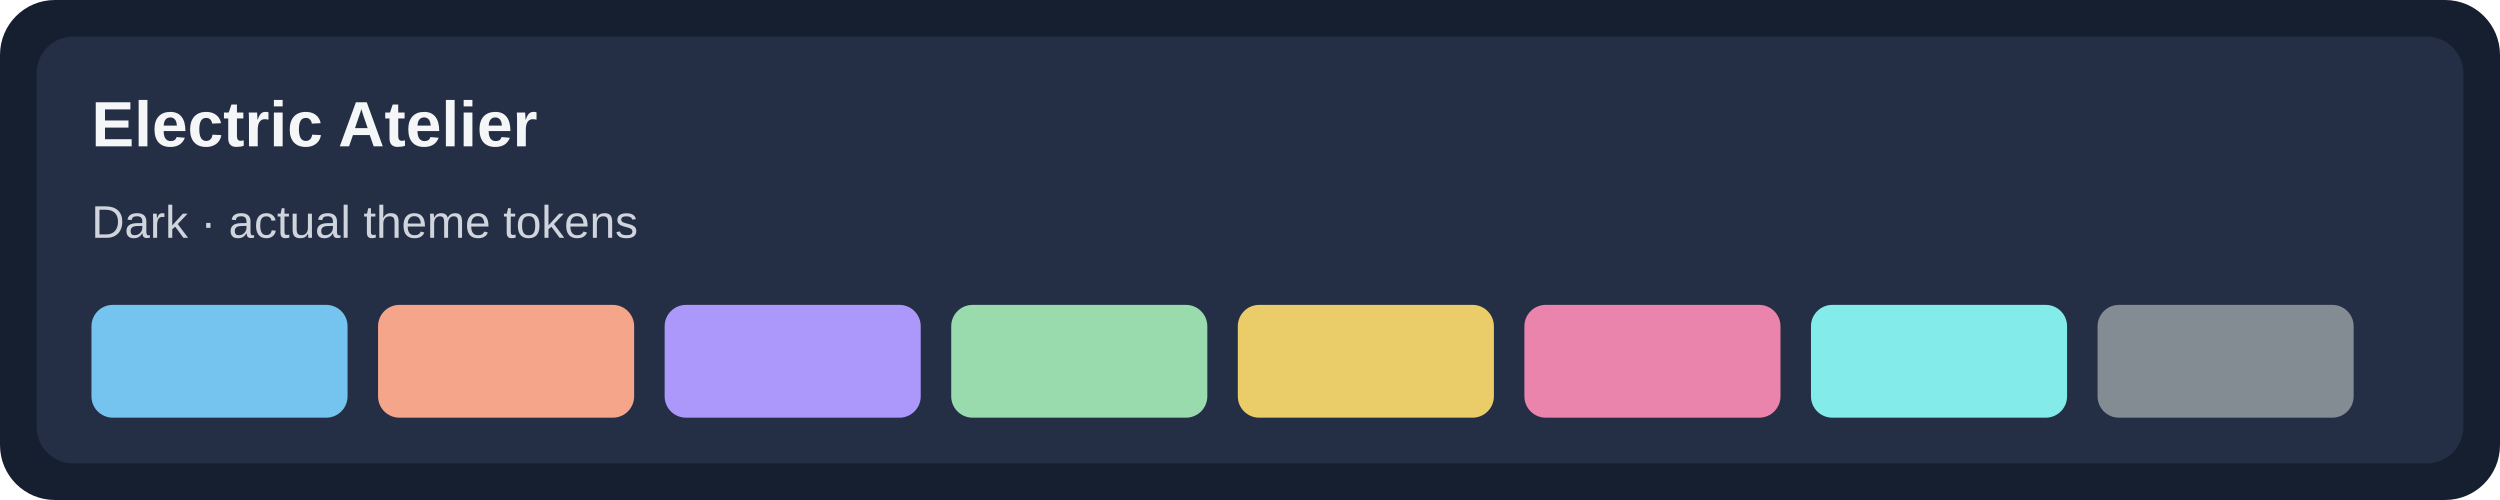
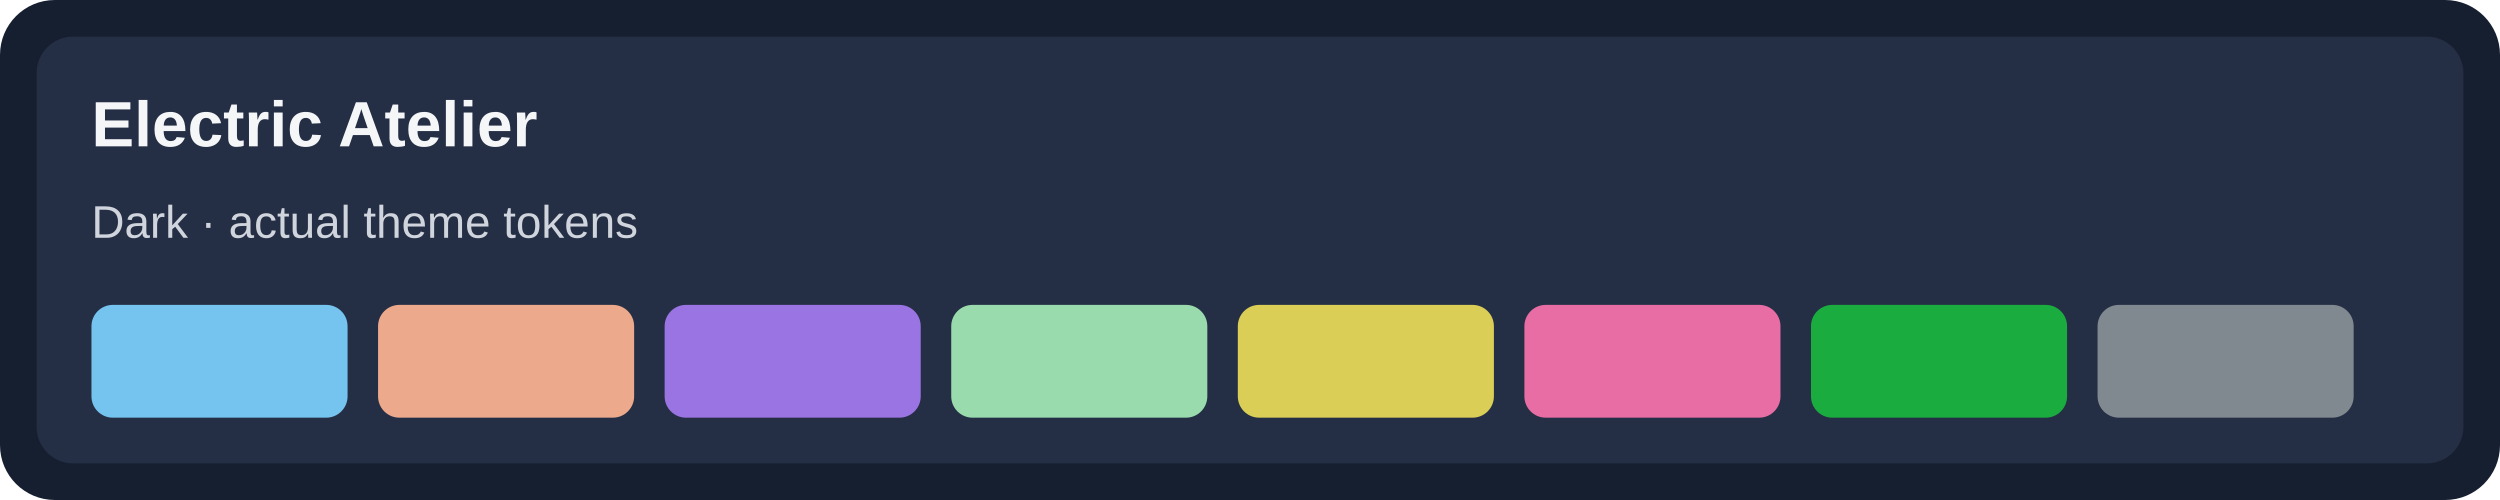
<svg xmlns="http://www.w3.org/2000/svg" width="820" height="164" viewBox="0 0 820 164">
  <rect width="820" height="164" rx="18" fill="#161F30" />
  <rect x="12" y="12" width="796" height="140" rx="12" fill="#242E44" />
  <text x="30" y="48" fill="#F4F6F8" font-family="Segoe UI,Arial,sans-serif" font-size="21" font-weight="650">Electric Atelier</text>
  <text x="30" y="78" fill="#D0D4DC" font-family="Segoe UI,Arial,sans-serif" font-size="15">Dark · actual theme tokens</text>
  <rect x="30" y="100" width="84" height="37" rx="7" fill="#75C4F0" />
-   <rect x="124" y="100" width="84" height="37" rx="7" fill="#F5A58A" />
-   <rect x="218" y="100" width="84" height="37" rx="7" fill="#AC98FB" />
+   <rect x="124" y="100" width="84" height="37" rx="7" fill="#EDA98C" />
+   <rect x="218" y="100" width="84" height="37" rx="7" fill="#9A74E2" />
  <rect x="312" y="100" width="84" height="37" rx="7" fill="#99DBAD" />
-   <rect x="406" y="100" width="84" height="37" rx="7" fill="#EACD69" />
-   <rect x="500" y="100" width="84" height="37" rx="7" fill="#EB84AD" />
-   <rect x="594" y="100" width="84" height="37" rx="7" fill="#84EBEB" />
-   <rect x="688" y="100" width="84" height="37" rx="7" fill="#838B93" />
+   <rect x="406" y="100" width="84" height="37" rx="7" fill="#DBCE57" />
+   <rect x="500" y="100" width="84" height="37" rx="7" fill="#E86DA5" />
+   <rect x="594" y="100" width="84" height="37" rx="7" fill="#1BAC3F" />
+   <rect x="688" y="100" width="84" height="37" rx="7" fill="#818990" />
</svg>
